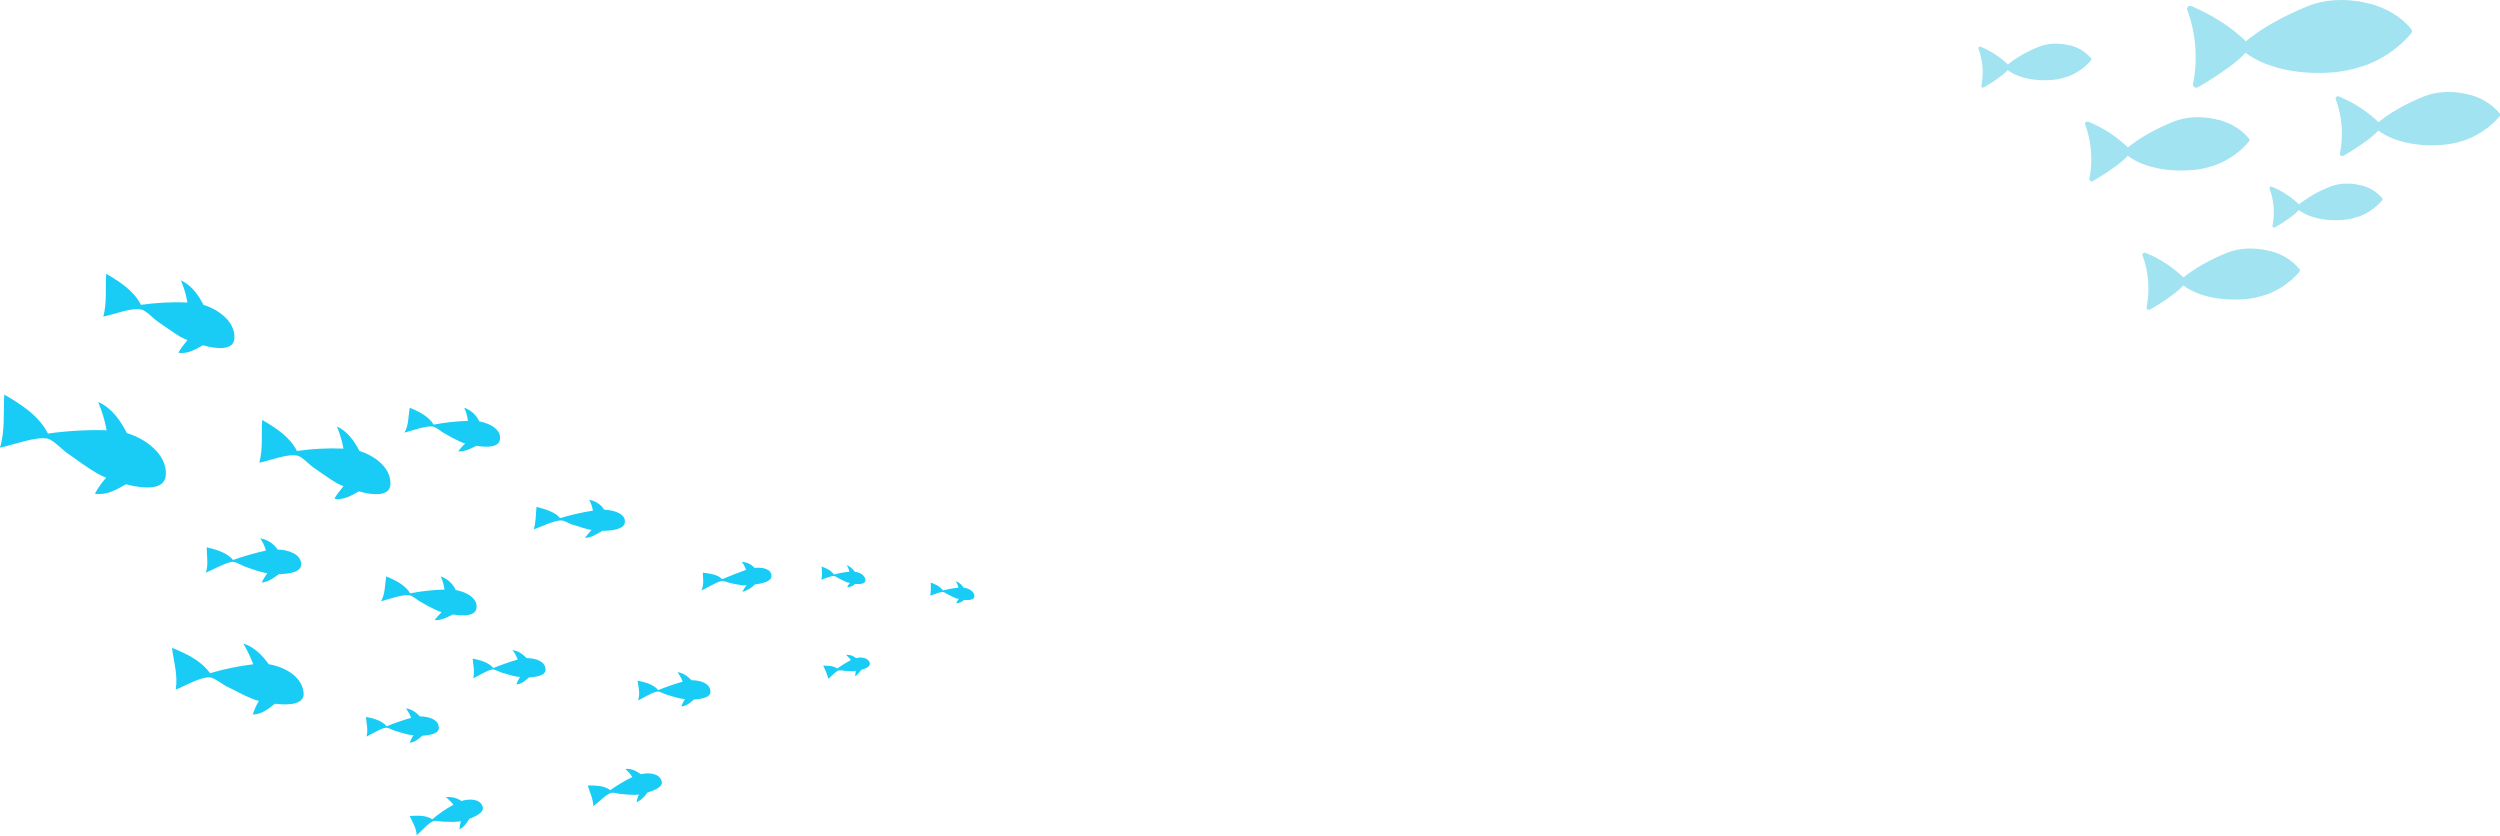
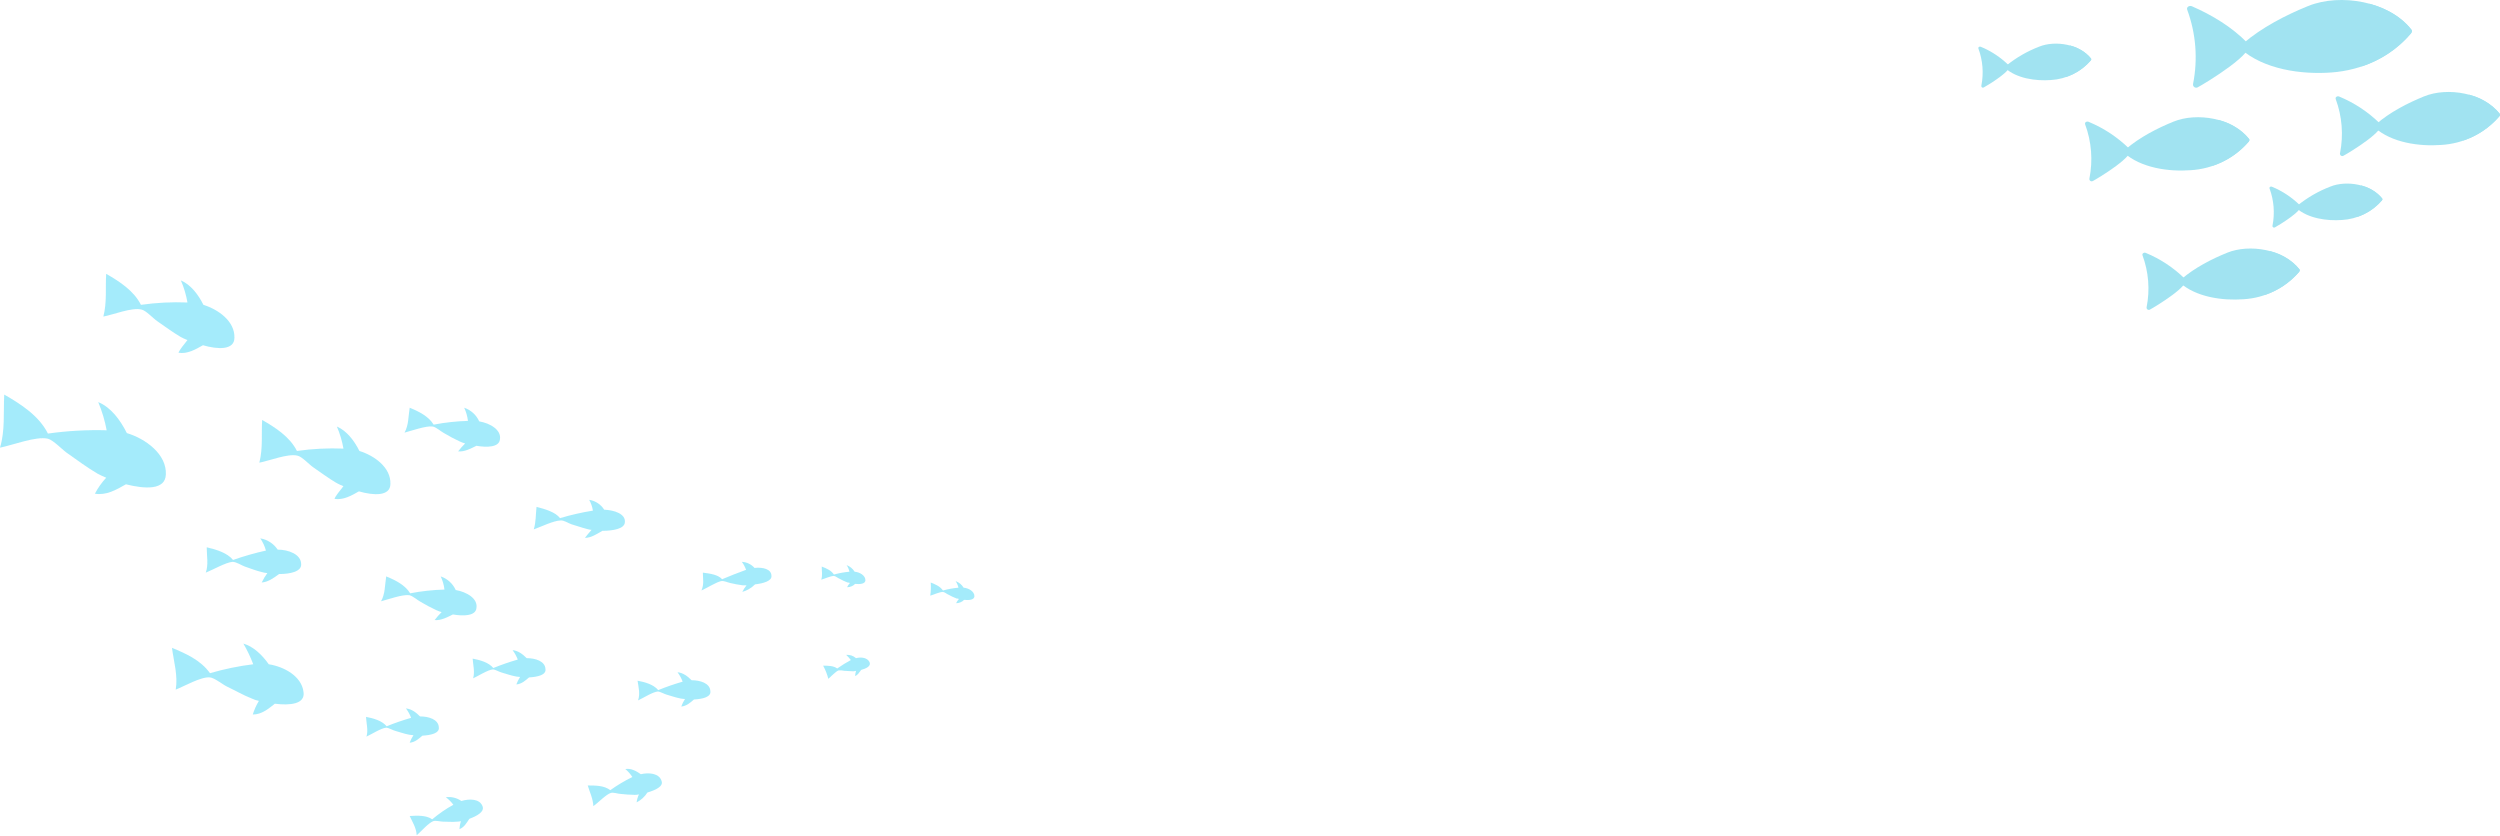
<svg xmlns="http://www.w3.org/2000/svg" width="909.488" height="303.868" viewBox="0 0 909.488 303.868">
  <defs>
    <clipPath id="clip-path">
      <rect id="Прямоугольник_84" data-name="Прямоугольник 84" width="189.791" height="112.743" fill="none" />
    </clipPath>
  </defs>
-   <g id="Сгруппировать_2404" data-name="Сгруппировать 2404" transform="translate(20.199 -2279.256)">
+   <g id="Сгруппировать_2400" data-name="Сгруппировать 2400" transform="translate(20.199 -2279.256)">
    <g id="Сгруппировать_211" data-name="Сгруппировать 211" transform="translate(699.498 2279.256)" opacity="0.5" style="mix-blend-mode: multiply;isolation: isolate">
      <g id="Сгруппировать_120" data-name="Сгруппировать 120">
        <g id="Сгруппировать_119" data-name="Сгруппировать 119" clip-path="url(#clip-path)">
          <path id="Контур_735" data-name="Контур 735" d="M113.746,853.865a49.784,49.784,0,0,1,2.134,26.917,1.161,1.161,0,0,0,1.683,1.294c2.682-1.4,22.206-13.262,18.127-16.111-5.675-5.839-12.848-10.144-20.267-13.391-.812-.355-2.061.245-1.678,1.291" transform="translate(-37.744 -850.309)" fill="#43c8e3" />
          <path id="Контур_736" data-name="Контур 736" d="M142.678,866.944c8.456,7.569,22.228,9.478,33.169,8.655,11.135-.837,21.6-5.6,28.864-14.2a1.094,1.094,0,0,0,.118-.209.917.917,0,0,0,.082-1.127c-8.028-10.384-25.9-13.383-37.583-8.647-8.147,3.3-16.922,7.843-23.617,13.6-.925.8-1.477,1.525-1.034,1.922" transform="translate(-47.322 -849.234)" fill="#43c8e3" />
          <path id="Контур_737" data-name="Контур 737" d="M207.744,864.052a32.982,32.982,0,0,1,3.495-12.786c6.109,1.656,11.684,4.821,15.281,9.474a.916.916,0,0,1-.081,1.127,1.137,1.137,0,0,1-.119.209,39.8,39.8,0,0,1-17.963,12.016,31.2,31.2,0,0,1-.613-10.041" transform="translate(-68.931 -849.909)" fill="#43c8e3" />
          <path id="Контур_738" data-name="Контур 738" d="M58.161,916.458a36.392,36.392,0,0,1,1.56,19.679.849.849,0,0,0,1.231.946c1.96-1.025,16.234-9.7,13.252-11.778a46.459,46.459,0,0,0-14.816-9.79c-.594-.26-1.507.179-1.227.943" transform="translate(-19.294 -871.216)" fill="#43c8e3" />
          <path id="Контур_739" data-name="Контур 739" d="M79.313,926.02c6.181,5.533,16.251,6.929,24.249,6.328a30.273,30.273,0,0,0,21.1-10.38.786.786,0,0,0,.087-.153.67.67,0,0,0,.06-.824c-5.869-7.591-18.932-9.784-27.476-6.322-5.956,2.415-12.371,5.734-17.266,9.945-.677.582-1.079,1.115-.756,1.4" transform="translate(-26.297 -870.431)" fill="#43c8e3" />
          <path id="Контур_740" data-name="Контур 740" d="M126.881,923.906a24.121,24.121,0,0,1,2.555-9.348,20.873,20.873,0,0,1,11.172,6.927.669.669,0,0,1-.06.824.782.782,0,0,1-.086.153,29.1,29.1,0,0,1-13.133,8.784,22.821,22.821,0,0,1-.448-7.34" transform="translate(-42.094 -870.924)" fill="#43c8e3" />
          <path id="Контур_741" data-name="Контур 741" d="M194.638,902.7a36.39,36.39,0,0,1,1.56,19.678.849.849,0,0,0,1.231.947c1.96-1.025,16.234-9.7,13.252-11.779a46.447,46.447,0,0,0-14.816-9.789c-.594-.26-1.507.179-1.227.943" transform="translate(-64.609 -866.649)" fill="#43c8e3" />
          <path id="Контур_742" data-name="Контур 742" d="M215.79,912.264c6.181,5.533,16.251,6.929,24.249,6.328a30.27,30.27,0,0,0,21.1-10.38.813.813,0,0,0,.087-.152.67.67,0,0,0,.059-.824c-5.869-7.591-18.932-9.784-27.475-6.322-5.956,2.414-12.371,5.734-17.266,9.945-.677.583-1.079,1.115-.756,1.405" transform="translate(-71.612 -865.863)" fill="#43c8e3" />
          <path id="Контур_743" data-name="Контур 743" d="M263.357,910.149a24.122,24.122,0,0,1,2.555-9.347,20.872,20.872,0,0,1,11.172,6.926.669.669,0,0,1-.059.824.816.816,0,0,1-.087.153,29.1,29.1,0,0,1-13.132,8.784,22.822,22.822,0,0,1-.448-7.34" transform="translate(-87.409 -866.356)" fill="#43c8e3" />
          <path id="Контур_744" data-name="Контур 744" d="M89.411,987.826a34.841,34.841,0,0,1,1.494,18.837.812.812,0,0,0,1.178.906c1.877-.981,15.54-9.282,12.685-11.275a44.464,44.464,0,0,0-14.182-9.372c-.568-.249-1.442.172-1.175.9" transform="translate(-29.671 -894.928)" fill="#43c8e3" />
          <path id="Контур_745" data-name="Контур 745" d="M109.659,996.98c5.918,5.3,15.556,6.633,23.213,6.057a28.976,28.976,0,0,0,20.2-9.936.849.849,0,0,0,.083-.146.642.642,0,0,0,.057-.789c-5.618-7.267-18.123-9.366-26.3-6.051-5.7,2.311-11.843,5.489-16.527,9.52-.647.557-1.034,1.067-.724,1.345" transform="translate(-36.374 -894.175)" fill="#43c8e3" />
          <path id="Контур_746" data-name="Контур 746" d="M155.194,994.956a23.088,23.088,0,0,1,2.446-8.948,19.981,19.981,0,0,1,10.694,6.631.641.641,0,0,1-.057.788.73.73,0,0,1-.083.146,27.846,27.846,0,0,1-12.572,8.409,21.825,21.825,0,0,1-.428-7.026" transform="translate(-51.496 -894.648)" fill="#43c8e3" />
          <path id="Контур_747" data-name="Контур 747" d="M158.6,951.536a25.007,25.007,0,0,1,1.072,13.525.584.584,0,0,0,.846.651c1.347-.7,11.158-6.664,9.108-8.1a31.943,31.943,0,0,0-10.183-6.728c-.408-.178-1.036.124-.844.649" transform="translate(-52.65 -882.969)" fill="#43c8e3" />
          <path id="Контур_748" data-name="Контур 748" d="M173.142,958.108c4.248,3.8,11.169,4.763,16.666,4.349a20.805,20.805,0,0,0,14.5-7.134.61.61,0,0,0,.059-.1.461.461,0,0,0,.041-.566c-4.033-5.217-13.012-6.725-18.884-4.344a43.847,43.847,0,0,0-11.866,6.835c-.465.4-.742.766-.52.966" transform="translate(-57.463 -882.429)" fill="#43c8e3" />
          <path id="Контур_749" data-name="Контур 749" d="M205.835,956.655a16.581,16.581,0,0,1,1.756-6.425,14.349,14.349,0,0,1,7.678,4.761.461.461,0,0,1-.041.566.573.573,0,0,1-.059.1,19.993,19.993,0,0,1-9.026,6.038,15.686,15.686,0,0,1-.307-5.045" transform="translate(-68.32 -882.768)" fill="#43c8e3" />
          <path id="Контур_750" data-name="Контур 750" d="M.036,875.315A25.026,25.026,0,0,1,1.108,888.84a.583.583,0,0,0,.846.65c1.348-.7,11.157-6.664,9.108-8.1A31.93,31.93,0,0,0,.88,874.666c-.409-.178-1.036.123-.844.649" transform="translate(0 -857.661)" fill="#43c8e3" />
          <path id="Контур_751" data-name="Контур 751" d="M14.573,881.888c4.249,3.8,11.169,4.763,16.666,4.349a20.806,20.806,0,0,0,14.5-7.135.53.53,0,0,0,.059-.1.46.46,0,0,0,.042-.566c-4.034-5.218-13.013-6.725-18.885-4.344a43.871,43.871,0,0,0-11.866,6.835c-.465.4-.742.766-.52.966" transform="translate(-4.813 -857.121)" fill="#43c8e3" />
          <path id="Контур_752" data-name="Контур 752" d="M47.266,880.434a16.584,16.584,0,0,1,1.756-6.425A14.346,14.346,0,0,1,56.7,878.77a.46.46,0,0,1-.041.566.528.528,0,0,1-.059.1,20,20,0,0,1-9.026,6.038,15.665,15.665,0,0,1-.308-5.045" transform="translate(-15.67 -857.46)" fill="#43c8e3" />
        </g>
      </g>
    </g>
-     <g id="XMLID_678_" transform="translate(-20.199 2378.875)">
-       <path id="XMLID_695_" d="M217.526,259.4c4.786,2.735,10.084,6.153,12.648,11.281a92.834,92.834,0,0,1,16.921-.855,35.854,35.854,0,0,0-2.393-8.033c3.589,1.538,6.324,5.128,8.2,8.888,5.469,1.709,11.452,5.982,11.281,11.964,0,4.615-6.153,4.273-11.452,2.735-2.735,1.538-5.64,3.247-8.888,2.735.342-1.025,1.88-2.906,3.247-4.615a19.232,19.232,0,0,1-2.564-1.2c-2.906-1.709-5.64-3.76-8.375-5.64-1.538-1.026-4.1-3.931-5.811-4.273-3.418-.855-10.255,1.88-13.845,2.564C217.867,269.655,217.184,264.528,217.526,259.4Z" transform="translate(-178.898 -259.4)" fill="#18ccf5" />
-       <path id="XMLID_694_" d="M250.726,290.5c4.786,2.735,10.084,6.153,12.648,11.281a92.835,92.835,0,0,1,16.921-.855,35.853,35.853,0,0,0-2.393-8.033c3.589,1.538,6.324,5.128,8.2,8.888,5.469,1.709,11.452,5.982,11.281,11.964,0,4.615-6.153,4.273-11.452,2.735-2.735,1.538-5.64,3.247-8.888,2.735.342-1.026,1.88-2.906,3.247-4.615a19.217,19.217,0,0,1-2.564-1.2c-2.906-1.709-5.64-3.76-8.375-5.64-1.538-1.026-4.1-3.931-5.811-4.273-3.418-.855-10.255,1.88-13.845,2.564C251.067,300.755,250.384,295.628,250.726,290.5Z" transform="translate(-155.352 -237.344)" fill="#18ccf5" />
-       <path id="XMLID_693_" d="M238.642,318.948c3.589.855,7.52,2.051,9.572,4.615a104.766,104.766,0,0,1,11.964-3.418,14.963,14.963,0,0,0-2.051-4.444,9.475,9.475,0,0,1,6.324,4.1c3.931,0,8.546,1.709,8.546,5.3.171,2.735-4.1,3.589-8.033,3.589-1.88,1.367-3.931,2.906-6.324,3.077a21.938,21.938,0,0,1,2.051-3.418,12.76,12.76,0,0,1-1.88-.342c-2.222-.513-4.273-1.367-6.324-2.051-1.026-.342-3.077-1.709-4.444-1.709-2.393.171-7.179,2.906-9.742,3.931C239.326,325.271,238.642,322.195,238.642,318.948Z" transform="translate(-163.437 -219.472)" fill="#18ccf5" />
-       <path id="XMLID_692_" d="M277.48,323.8c3.418,1.367,7.008,3.247,8.717,6.153a77.4,77.4,0,0,1,12.477-1.367,15.393,15.393,0,0,0-1.367-4.786,9.255,9.255,0,0,1,5.469,4.957c3.931.684,8.2,3.077,7.52,6.666-.342,2.735-4.615,2.906-8.546,2.222-2.051,1.026-4.273,2.222-6.666,2.051a28.151,28.151,0,0,1,2.564-2.906,11.271,11.271,0,0,1-1.88-.684,62.421,62.421,0,0,1-5.811-3.077c-1.026-.513-2.906-2.222-4.1-2.393-2.393-.342-7.691,1.538-10.255,2.222C277.138,330.124,276.967,327.048,277.48,323.8Z" transform="translate(-136.984 -213.727)" fill="#18ccf5" />
-       <path id="XMLID_691_" d="M282.48,287.9c3.418,1.367,7.008,3.247,8.717,6.153a77.4,77.4,0,0,1,12.477-1.367,15.394,15.394,0,0,0-1.367-4.786,9.255,9.255,0,0,1,5.469,4.957c3.931.684,8.2,3.077,7.521,6.666-.342,2.735-4.615,2.906-8.546,2.222-2.051,1.026-4.273,2.222-6.666,2.051a28.149,28.149,0,0,1,2.564-2.906,11.283,11.283,0,0,1-1.88-.684,62.436,62.436,0,0,1-5.811-3.077c-1.026-.513-2.906-2.222-4.1-2.393-2.393-.342-7.691,1.538-10.255,2.222C282.138,294.224,281.967,290.977,282.48,287.9Z" transform="translate(-133.438 -239.188)" fill="#18ccf5" />
-       <path id="XMLID_690_" d="M295.1,342.577c2.735.513,5.811,1.367,7.52,3.418a91.306,91.306,0,0,1,8.888-3.077,13.358,13.358,0,0,0-1.88-3.418c2.051.171,3.76,1.538,5.128,2.906,3.077,0,6.666,1.026,6.837,3.931.342,2.222-2.906,2.906-5.982,3.077-1.367,1.2-2.735,2.393-4.615,2.564a13.252,13.252,0,0,1,1.367-2.735c-.684,0-1.2-.171-1.538-.171-1.709-.342-3.247-.855-4.957-1.367-.855-.171-2.564-1.2-3.418-1.2-1.88.171-5.3,2.393-7.179,3.247C295.955,347.362,295.271,344.969,295.1,342.577Z" transform="translate(-123.154 -202.593)" fill="#18ccf5" />
-       <path id="XMLID_689_" d="M272.4,354.977c2.735.513,5.811,1.367,7.52,3.418a91.325,91.325,0,0,1,8.888-3.077,13.357,13.357,0,0,0-1.88-3.418c2.051.171,3.76,1.538,5.128,2.906,3.077,0,6.666,1.026,6.837,3.931.342,2.222-2.906,2.906-5.982,3.077-1.367,1.2-2.735,2.393-4.615,2.564a13.249,13.249,0,0,1,1.367-2.735c-.684,0-1.2-.171-1.538-.171-1.709-.342-3.247-.855-4.957-1.367-.855-.171-2.564-1.2-3.418-1.2-1.88.171-5.3,2.393-7.179,3.247C273.255,359.933,272.571,357.54,272.4,354.977Z" transform="translate(-139.253 -193.799)" fill="#18ccf5" />
-       <path id="XMLID_688_" d="M330.2,347.277c2.735.513,5.811,1.367,7.52,3.418a91.318,91.318,0,0,1,8.888-3.077,13.357,13.357,0,0,0-1.88-3.418c2.051.171,3.76,1.538,5.128,2.906,3.077,0,6.666,1.026,6.837,3.931.342,2.222-2.906,2.906-5.982,3.077-1.367,1.2-2.735,2.393-4.615,2.564a13.252,13.252,0,0,1,1.367-2.735c-.684,0-1.2-.171-1.538-.171-1.709-.342-3.247-.855-4.957-1.367-.855-.171-2.564-1.2-3.418-1.2-1.88.171-5.3,2.393-7.179,3.247C331.225,352.062,330.542,349.669,330.2,347.277Z" transform="translate(-98.261 -199.26)" fill="#18ccf5" />
-       <path id="XMLID_687_" d="M319.6,370.81c2.906,0,5.982,0,8.2,1.709a55.293,55.293,0,0,1,8.033-4.786,13.613,13.613,0,0,0-2.564-2.906c2.051-.342,3.931.684,5.64,1.88,2.906-.684,6.666-.342,7.52,2.393.855,2.051-2.222,3.418-5.128,4.273a9.96,9.96,0,0,1-3.931,3.589,9.887,9.887,0,0,1,.855-2.906,5.886,5.886,0,0,1-1.538.171c-1.709,0-3.418-.171-5.128-.342-.855,0-2.735-.684-3.589-.342-1.709.513-4.615,3.589-6.324,4.786C321.48,375.425,320.284,373.2,319.6,370.81Z" transform="translate(-105.779 -184.678)" fill="#18ccf5" />
-       <path id="XMLID_686_" d="M281.7,377.674c2.735-.171,5.982-.342,8.2,1.2a47.3,47.3,0,0,1,7.691-5.3,13.809,13.809,0,0,0-2.735-2.735,8.013,8.013,0,0,1,5.64,1.367c2.906-.855,6.666-.855,7.691,1.88.855,2.051-2.051,3.589-4.786,4.615-1.026,1.538-1.88,3.077-3.589,3.76a11.533,11.533,0,0,1,.513-2.906,5.5,5.5,0,0,1-1.367.171c-1.709.171-3.418,0-5.128,0-.855,0-2.735-.513-3.589-.171-1.709.684-4.444,3.76-5.982,5.128C284.093,381.947,282.726,379.9,281.7,377.674Z" transform="translate(-132.658 -180.432)" fill="#18ccf5" />
-       <path id="XMLID_685_" d="M309.126,310.064c3.247.855,6.837,1.88,8.546,4.1a93.44,93.44,0,0,1,11.964-2.735,12,12,0,0,0-1.367-3.931,7.876,7.876,0,0,1,5.469,3.589c3.76.171,7.862,1.538,7.521,4.615-.171,2.393-4.444,3.077-8.2,3.077-2.051,1.2-4.1,2.564-6.324,2.564.342-.513,1.367-1.709,2.393-2.906a9.614,9.614,0,0,1-1.709-.342c-2.051-.513-3.76-1.2-5.64-1.709-1.026-.342-2.735-1.538-3.931-1.367-2.393,0-7.35,2.393-9.742,3.247C308.955,315.533,308.784,312.969,309.126,310.064Z" transform="translate(-113.935 -225.287)" fill="#18ccf5" />
-       <path id="XMLID_684_" d="M344.313,324.631c2.564.342,5.469.684,7.008,2.393,2.906-1.2,5.811-2.393,8.717-3.418A11.968,11.968,0,0,0,358.5,320.7a6.618,6.618,0,0,1,4.615,2.222c2.906-.342,6.153.342,6.153,2.906.171,1.88-3.077,2.735-5.982,3.077a10.713,10.713,0,0,1-4.615,2.735,10.748,10.748,0,0,1,1.538-2.393h-1.367a43.728,43.728,0,0,1-4.615-.855c-.855-.171-2.222-.855-3.247-.684-1.709.342-5.3,2.564-7.179,3.418C344.826,328.733,344.313,326.853,344.313,324.631Z" transform="translate(-88.616 -215.926)" fill="#18ccf5" />
-       <path id="XMLID_683_" d="M369.7,344.445c1.709,0,3.76,0,5.128,1.026a48.249,48.249,0,0,1,4.957-3.077,17.016,17.016,0,0,0-1.709-1.88,4.834,4.834,0,0,1,3.589,1.2c1.88-.513,4.273-.171,4.957,1.538.513,1.367-1.2,2.222-3.077,2.735-.684.855-1.2,1.88-2.222,2.222a11.162,11.162,0,0,1,.342-1.88,7.4,7.4,0,0,0-.855.171c-1.026,0-2.222-.171-3.247-.171a9.747,9.747,0,0,0-2.222-.171c-1.026.342-2.735,2.222-3.76,3.077A19.956,19.956,0,0,0,369.7,344.445Z" transform="translate(-70.248 -201.897)" fill="#18ccf5" />
-       <path id="XMLID_682_" d="M369.471,321.913c1.709.684,3.418,1.367,4.444,2.906a32.638,32.638,0,0,1,5.64-1.026,7.238,7.238,0,0,0-1.026-2.393,5.692,5.692,0,0,1,2.906,2.393c1.88.171,3.931,1.367,3.931,3.077,0,1.367-1.88,1.538-3.76,1.367a4,4,0,0,1-2.906,1.2,5.937,5.937,0,0,1,1.026-1.538,1.858,1.858,0,0,0-.855-.171,22.249,22.249,0,0,1-2.906-1.367c-.513-.171-1.538-1.026-2.051-1.026-1.2,0-3.418,1.026-4.615,1.367C369.813,325.16,369.471,323.622,369.471,321.913Z" transform="translate(-70.532 -215.43)" fill="#18ccf5" />
-       <path id="XMLID_681_" d="M392.671,325.313c1.709.684,3.418,1.367,4.444,2.906a32.638,32.638,0,0,1,5.64-1.026,7.238,7.238,0,0,0-1.026-2.393,5.692,5.692,0,0,1,2.906,2.393c1.88.171,3.931,1.367,3.931,3.077,0,1.367-1.88,1.538-3.76,1.367a4,4,0,0,1-2.906,1.2,5.937,5.937,0,0,1,1.026-1.538,1.858,1.858,0,0,0-.855-.171,22.257,22.257,0,0,1-2.906-1.367c-.513-.171-1.538-1.026-2.051-1.026-1.2,0-3.418,1.026-4.615,1.367A22.03,22.03,0,0,0,392.671,325.313Z" transform="translate(-54.078 -213.018)" fill="#18ccf5" />
-       <path id="XMLID_680_" d="M231.1,339.638c4.957,2.051,10.426,4.444,13.845,9.23a98.769,98.769,0,0,1,15.725-3.247,50.081,50.081,0,0,0-3.589-7.52c3.589,1.026,6.837,4.1,9.23,7.52,5.469.855,11.964,4.273,12.648,10.084.684,4.444-4.957,4.957-10.426,4.273-2.393,1.88-4.786,3.931-8.033,3.931a22.384,22.384,0,0,1,2.222-4.957,10.939,10.939,0,0,1-2.564-.855c-3.077-1.2-5.982-2.906-8.888-4.273-1.538-.684-4.615-3.247-6.324-3.418-3.247-.342-9.4,3.247-12.477,4.444C233.322,349.723,231.784,344.766,231.1,339.638Z" transform="translate(-168.543 -203.586)" fill="#18ccf5" />
-       <path id="XMLID_679_" d="M196.038,285.1c5.982,3.418,12.648,7.691,15.9,14.186a126.985,126.985,0,0,1,21.365-1.2,49.763,49.763,0,0,0-3.077-10.255c4.615,1.88,8.033,6.495,10.426,11.281,6.837,2.051,14.528,7.691,14.186,15.041-.171,5.811-7.691,5.3-14.528,3.589-3.589,2.051-7.179,4.1-11.281,3.418a26.476,26.476,0,0,1,4.1-5.811,30.5,30.5,0,0,1-3.247-1.538c-3.76-2.222-7.179-4.786-10.6-7.179-1.88-1.2-5.3-4.957-7.35-5.469-4.273-1.026-12.99,2.393-17.434,3.247C196.38,298.261,195.7,291.766,196.038,285.1Z" transform="translate(-194.5 -241.174)" fill="#18ccf5" />
+     <g id="XMLID_72_" transform="translate(-20.199 2378.875)" opacity="0.391">
+       <g id="XMLID_678_">
+         <path id="XMLID_695_" d="M217.526,259.4c4.786,2.735,10.084,6.153,12.648,11.281a92.834,92.834,0,0,1,16.921-.855,35.854,35.854,0,0,0-2.393-8.033c3.589,1.538,6.324,5.128,8.2,8.888,5.469,1.709,11.452,5.982,11.281,11.964,0,4.615-6.153,4.273-11.452,2.735-2.735,1.538-5.64,3.247-8.888,2.735.342-1.025,1.88-2.906,3.247-4.615a19.232,19.232,0,0,1-2.564-1.2c-2.906-1.709-5.64-3.76-8.375-5.64-1.538-1.026-4.1-3.931-5.811-4.273-3.418-.855-10.255,1.88-13.845,2.564C217.867,269.655,217.184,264.528,217.526,259.4Z" transform="translate(-178.898 -259.4)" fill="#18ccf5" />
+         <path id="XMLID_694_" d="M250.726,290.5c4.786,2.735,10.084,6.153,12.648,11.281a92.835,92.835,0,0,1,16.921-.855,35.853,35.853,0,0,0-2.393-8.033c3.589,1.538,6.324,5.128,8.2,8.888,5.469,1.709,11.452,5.982,11.281,11.964,0,4.615-6.153,4.273-11.452,2.735-2.735,1.538-5.64,3.247-8.888,2.735.342-1.026,1.88-2.906,3.247-4.615a19.217,19.217,0,0,1-2.564-1.2c-2.906-1.709-5.64-3.76-8.375-5.64-1.538-1.026-4.1-3.931-5.811-4.273-3.418-.855-10.255,1.88-13.845,2.564C251.067,300.755,250.384,295.628,250.726,290.5Z" transform="translate(-155.352 -237.344)" fill="#18ccf5" />
+         <path id="XMLID_693_" d="M238.642,318.948c3.589.855,7.52,2.051,9.572,4.615a104.766,104.766,0,0,1,11.964-3.418,14.963,14.963,0,0,0-2.051-4.444,9.475,9.475,0,0,1,6.324,4.1c3.931,0,8.546,1.709,8.546,5.3.171,2.735-4.1,3.589-8.033,3.589-1.88,1.367-3.931,2.906-6.324,3.077a21.938,21.938,0,0,1,2.051-3.418,12.76,12.76,0,0,1-1.88-.342c-2.222-.513-4.273-1.367-6.324-2.051-1.026-.342-3.077-1.709-4.444-1.709-2.393.171-7.179,2.906-9.742,3.931C239.326,325.271,238.642,322.195,238.642,318.948Z" transform="translate(-163.437 -219.472)" fill="#18ccf5" />
+         <path id="XMLID_692_" d="M277.48,323.8c3.418,1.367,7.008,3.247,8.717,6.153a77.4,77.4,0,0,1,12.477-1.367,15.393,15.393,0,0,0-1.367-4.786,9.255,9.255,0,0,1,5.469,4.957c3.931.684,8.2,3.077,7.52,6.666-.342,2.735-4.615,2.906-8.546,2.222-2.051,1.026-4.273,2.222-6.666,2.051a28.151,28.151,0,0,1,2.564-2.906,11.271,11.271,0,0,1-1.88-.684,62.421,62.421,0,0,1-5.811-3.077c-1.026-.513-2.906-2.222-4.1-2.393-2.393-.342-7.691,1.538-10.255,2.222C277.138,330.124,276.967,327.048,277.48,323.8Z" transform="translate(-136.984 -213.727)" fill="#18ccf5" />
+         <path id="XMLID_691_" d="M282.48,287.9c3.418,1.367,7.008,3.247,8.717,6.153a77.4,77.4,0,0,1,12.477-1.367,15.394,15.394,0,0,0-1.367-4.786,9.255,9.255,0,0,1,5.469,4.957c3.931.684,8.2,3.077,7.521,6.666-.342,2.735-4.615,2.906-8.546,2.222-2.051,1.026-4.273,2.222-6.666,2.051a28.149,28.149,0,0,1,2.564-2.906,11.283,11.283,0,0,1-1.88-.684,62.436,62.436,0,0,1-5.811-3.077c-1.026-.513-2.906-2.222-4.1-2.393-2.393-.342-7.691,1.538-10.255,2.222C282.138,294.224,281.967,290.977,282.48,287.9Z" transform="translate(-133.438 -239.188)" fill="#18ccf5" />
+         <path id="XMLID_690_" d="M295.1,342.577c2.735.513,5.811,1.367,7.52,3.418a91.306,91.306,0,0,1,8.888-3.077,13.358,13.358,0,0,0-1.88-3.418c2.051.171,3.76,1.538,5.128,2.906,3.077,0,6.666,1.026,6.837,3.931.342,2.222-2.906,2.906-5.982,3.077-1.367,1.2-2.735,2.393-4.615,2.564a13.252,13.252,0,0,1,1.367-2.735c-.684,0-1.2-.171-1.538-.171-1.709-.342-3.247-.855-4.957-1.367-.855-.171-2.564-1.2-3.418-1.2-1.88.171-5.3,2.393-7.179,3.247C295.955,347.362,295.271,344.969,295.1,342.577Z" transform="translate(-123.154 -202.593)" fill="#18ccf5" />
+         <path id="XMLID_689_" d="M272.4,354.977c2.735.513,5.811,1.367,7.52,3.418a91.325,91.325,0,0,1,8.888-3.077,13.357,13.357,0,0,0-1.88-3.418c2.051.171,3.76,1.538,5.128,2.906,3.077,0,6.666,1.026,6.837,3.931.342,2.222-2.906,2.906-5.982,3.077-1.367,1.2-2.735,2.393-4.615,2.564a13.249,13.249,0,0,1,1.367-2.735c-.684,0-1.2-.171-1.538-.171-1.709-.342-3.247-.855-4.957-1.367-.855-.171-2.564-1.2-3.418-1.2-1.88.171-5.3,2.393-7.179,3.247C273.255,359.933,272.571,357.54,272.4,354.977Z" transform="translate(-139.253 -193.799)" fill="#18ccf5" />
+         <path id="XMLID_688_" d="M330.2,347.277c2.735.513,5.811,1.367,7.52,3.418a91.318,91.318,0,0,1,8.888-3.077,13.357,13.357,0,0,0-1.88-3.418c2.051.171,3.76,1.538,5.128,2.906,3.077,0,6.666,1.026,6.837,3.931.342,2.222-2.906,2.906-5.982,3.077-1.367,1.2-2.735,2.393-4.615,2.564a13.252,13.252,0,0,1,1.367-2.735c-.684,0-1.2-.171-1.538-.171-1.709-.342-3.247-.855-4.957-1.367-.855-.171-2.564-1.2-3.418-1.2-1.88.171-5.3,2.393-7.179,3.247C331.225,352.062,330.542,349.669,330.2,347.277Z" transform="translate(-98.261 -199.26)" fill="#18ccf5" />
+         <path id="XMLID_687_" d="M319.6,370.81c2.906,0,5.982,0,8.2,1.709a55.293,55.293,0,0,1,8.033-4.786,13.613,13.613,0,0,0-2.564-2.906c2.051-.342,3.931.684,5.64,1.88,2.906-.684,6.666-.342,7.52,2.393.855,2.051-2.222,3.418-5.128,4.273a9.96,9.96,0,0,1-3.931,3.589,9.887,9.887,0,0,1,.855-2.906,5.886,5.886,0,0,1-1.538.171c-1.709,0-3.418-.171-5.128-.342-.855,0-2.735-.684-3.589-.342-1.709.513-4.615,3.589-6.324,4.786C321.48,375.425,320.284,373.2,319.6,370.81Z" transform="translate(-105.779 -184.678)" fill="#18ccf5" />
+         <path id="XMLID_686_" d="M281.7,377.674c2.735-.171,5.982-.342,8.2,1.2a47.3,47.3,0,0,1,7.691-5.3,13.809,13.809,0,0,0-2.735-2.735,8.013,8.013,0,0,1,5.64,1.367c2.906-.855,6.666-.855,7.691,1.88.855,2.051-2.051,3.589-4.786,4.615-1.026,1.538-1.88,3.077-3.589,3.76a11.533,11.533,0,0,1,.513-2.906,5.5,5.5,0,0,1-1.367.171c-1.709.171-3.418,0-5.128,0-.855,0-2.735-.513-3.589-.171-1.709.684-4.444,3.76-5.982,5.128C284.093,381.947,282.726,379.9,281.7,377.674Z" transform="translate(-132.658 -180.432)" fill="#18ccf5" />
+         <path id="XMLID_685_" d="M309.126,310.064c3.247.855,6.837,1.88,8.546,4.1a93.44,93.44,0,0,1,11.964-2.735,12,12,0,0,0-1.367-3.931,7.876,7.876,0,0,1,5.469,3.589c3.76.171,7.862,1.538,7.521,4.615-.171,2.393-4.444,3.077-8.2,3.077-2.051,1.2-4.1,2.564-6.324,2.564.342-.513,1.367-1.709,2.393-2.906a9.614,9.614,0,0,1-1.709-.342c-2.051-.513-3.76-1.2-5.64-1.709-1.026-.342-2.735-1.538-3.931-1.367-2.393,0-7.35,2.393-9.742,3.247C308.955,315.533,308.784,312.969,309.126,310.064Z" transform="translate(-113.935 -225.287)" fill="#18ccf5" />
+         <path id="XMLID_684_" d="M344.313,324.631c2.564.342,5.469.684,7.008,2.393,2.906-1.2,5.811-2.393,8.717-3.418A11.968,11.968,0,0,0,358.5,320.7a6.618,6.618,0,0,1,4.615,2.222c2.906-.342,6.153.342,6.153,2.906.171,1.88-3.077,2.735-5.982,3.077a10.713,10.713,0,0,1-4.615,2.735,10.748,10.748,0,0,1,1.538-2.393h-1.367a43.728,43.728,0,0,1-4.615-.855c-.855-.171-2.222-.855-3.247-.684-1.709.342-5.3,2.564-7.179,3.418C344.826,328.733,344.313,326.853,344.313,324.631Z" transform="translate(-88.616 -215.926)" fill="#18ccf5" />
+         <path id="XMLID_683_" d="M369.7,344.445c1.709,0,3.76,0,5.128,1.026a48.249,48.249,0,0,1,4.957-3.077,17.016,17.016,0,0,0-1.709-1.88,4.834,4.834,0,0,1,3.589,1.2c1.88-.513,4.273-.171,4.957,1.538.513,1.367-1.2,2.222-3.077,2.735-.684.855-1.2,1.88-2.222,2.222a11.162,11.162,0,0,1,.342-1.88,7.4,7.4,0,0,0-.855.171c-1.026,0-2.222-.171-3.247-.171a9.747,9.747,0,0,0-2.222-.171c-1.026.342-2.735,2.222-3.76,3.077A19.956,19.956,0,0,0,369.7,344.445Z" transform="translate(-70.248 -201.897)" fill="#18ccf5" />
+         <path id="XMLID_682_" d="M369.471,321.913c1.709.684,3.418,1.367,4.444,2.906a32.638,32.638,0,0,1,5.64-1.026,7.238,7.238,0,0,0-1.026-2.393,5.692,5.692,0,0,1,2.906,2.393c1.88.171,3.931,1.367,3.931,3.077,0,1.367-1.88,1.538-3.76,1.367a4,4,0,0,1-2.906,1.2,5.937,5.937,0,0,1,1.026-1.538,1.858,1.858,0,0,0-.855-.171,22.249,22.249,0,0,1-2.906-1.367c-.513-.171-1.538-1.026-2.051-1.026-1.2,0-3.418,1.026-4.615,1.367C369.813,325.16,369.471,323.622,369.471,321.913Z" transform="translate(-70.532 -215.43)" fill="#18ccf5" />
+         <path id="XMLID_681_" d="M392.671,325.313c1.709.684,3.418,1.367,4.444,2.906a32.638,32.638,0,0,1,5.64-1.026,7.238,7.238,0,0,0-1.026-2.393,5.692,5.692,0,0,1,2.906,2.393c1.88.171,3.931,1.367,3.931,3.077,0,1.367-1.88,1.538-3.76,1.367a4,4,0,0,1-2.906,1.2,5.937,5.937,0,0,1,1.026-1.538,1.858,1.858,0,0,0-.855-.171,22.257,22.257,0,0,1-2.906-1.367c-.513-.171-1.538-1.026-2.051-1.026-1.2,0-3.418,1.026-4.615,1.367A22.03,22.03,0,0,0,392.671,325.313Z" transform="translate(-54.078 -213.018)" fill="#18ccf5" />
+         <path id="XMLID_680_" d="M231.1,339.638c4.957,2.051,10.426,4.444,13.845,9.23a98.769,98.769,0,0,1,15.725-3.247,50.081,50.081,0,0,0-3.589-7.52c3.589,1.026,6.837,4.1,9.23,7.52,5.469.855,11.964,4.273,12.648,10.084.684,4.444-4.957,4.957-10.426,4.273-2.393,1.88-4.786,3.931-8.033,3.931a22.384,22.384,0,0,1,2.222-4.957,10.939,10.939,0,0,1-2.564-.855c-3.077-1.2-5.982-2.906-8.888-4.273-1.538-.684-4.615-3.247-6.324-3.418-3.247-.342-9.4,3.247-12.477,4.444C233.322,349.723,231.784,344.766,231.1,339.638Z" transform="translate(-168.543 -203.586)" fill="#18ccf5" />
+         <path id="XMLID_679_" d="M196.038,285.1c5.982,3.418,12.648,7.691,15.9,14.186a126.985,126.985,0,0,1,21.365-1.2,49.763,49.763,0,0,0-3.077-10.255c4.615,1.88,8.033,6.495,10.426,11.281,6.837,2.051,14.528,7.691,14.186,15.041-.171,5.811-7.691,5.3-14.528,3.589-3.589,2.051-7.179,4.1-11.281,3.418a26.476,26.476,0,0,1,4.1-5.811,30.5,30.5,0,0,1-3.247-1.538c-3.76-2.222-7.179-4.786-10.6-7.179-1.88-1.2-5.3-4.957-7.35-5.469-4.273-1.026-12.99,2.393-17.434,3.247C196.38,298.261,195.7,291.766,196.038,285.1Z" transform="translate(-194.5 -241.174)" fill="#18ccf5" />
+       </g>
    </g>
  </g>
</svg>
